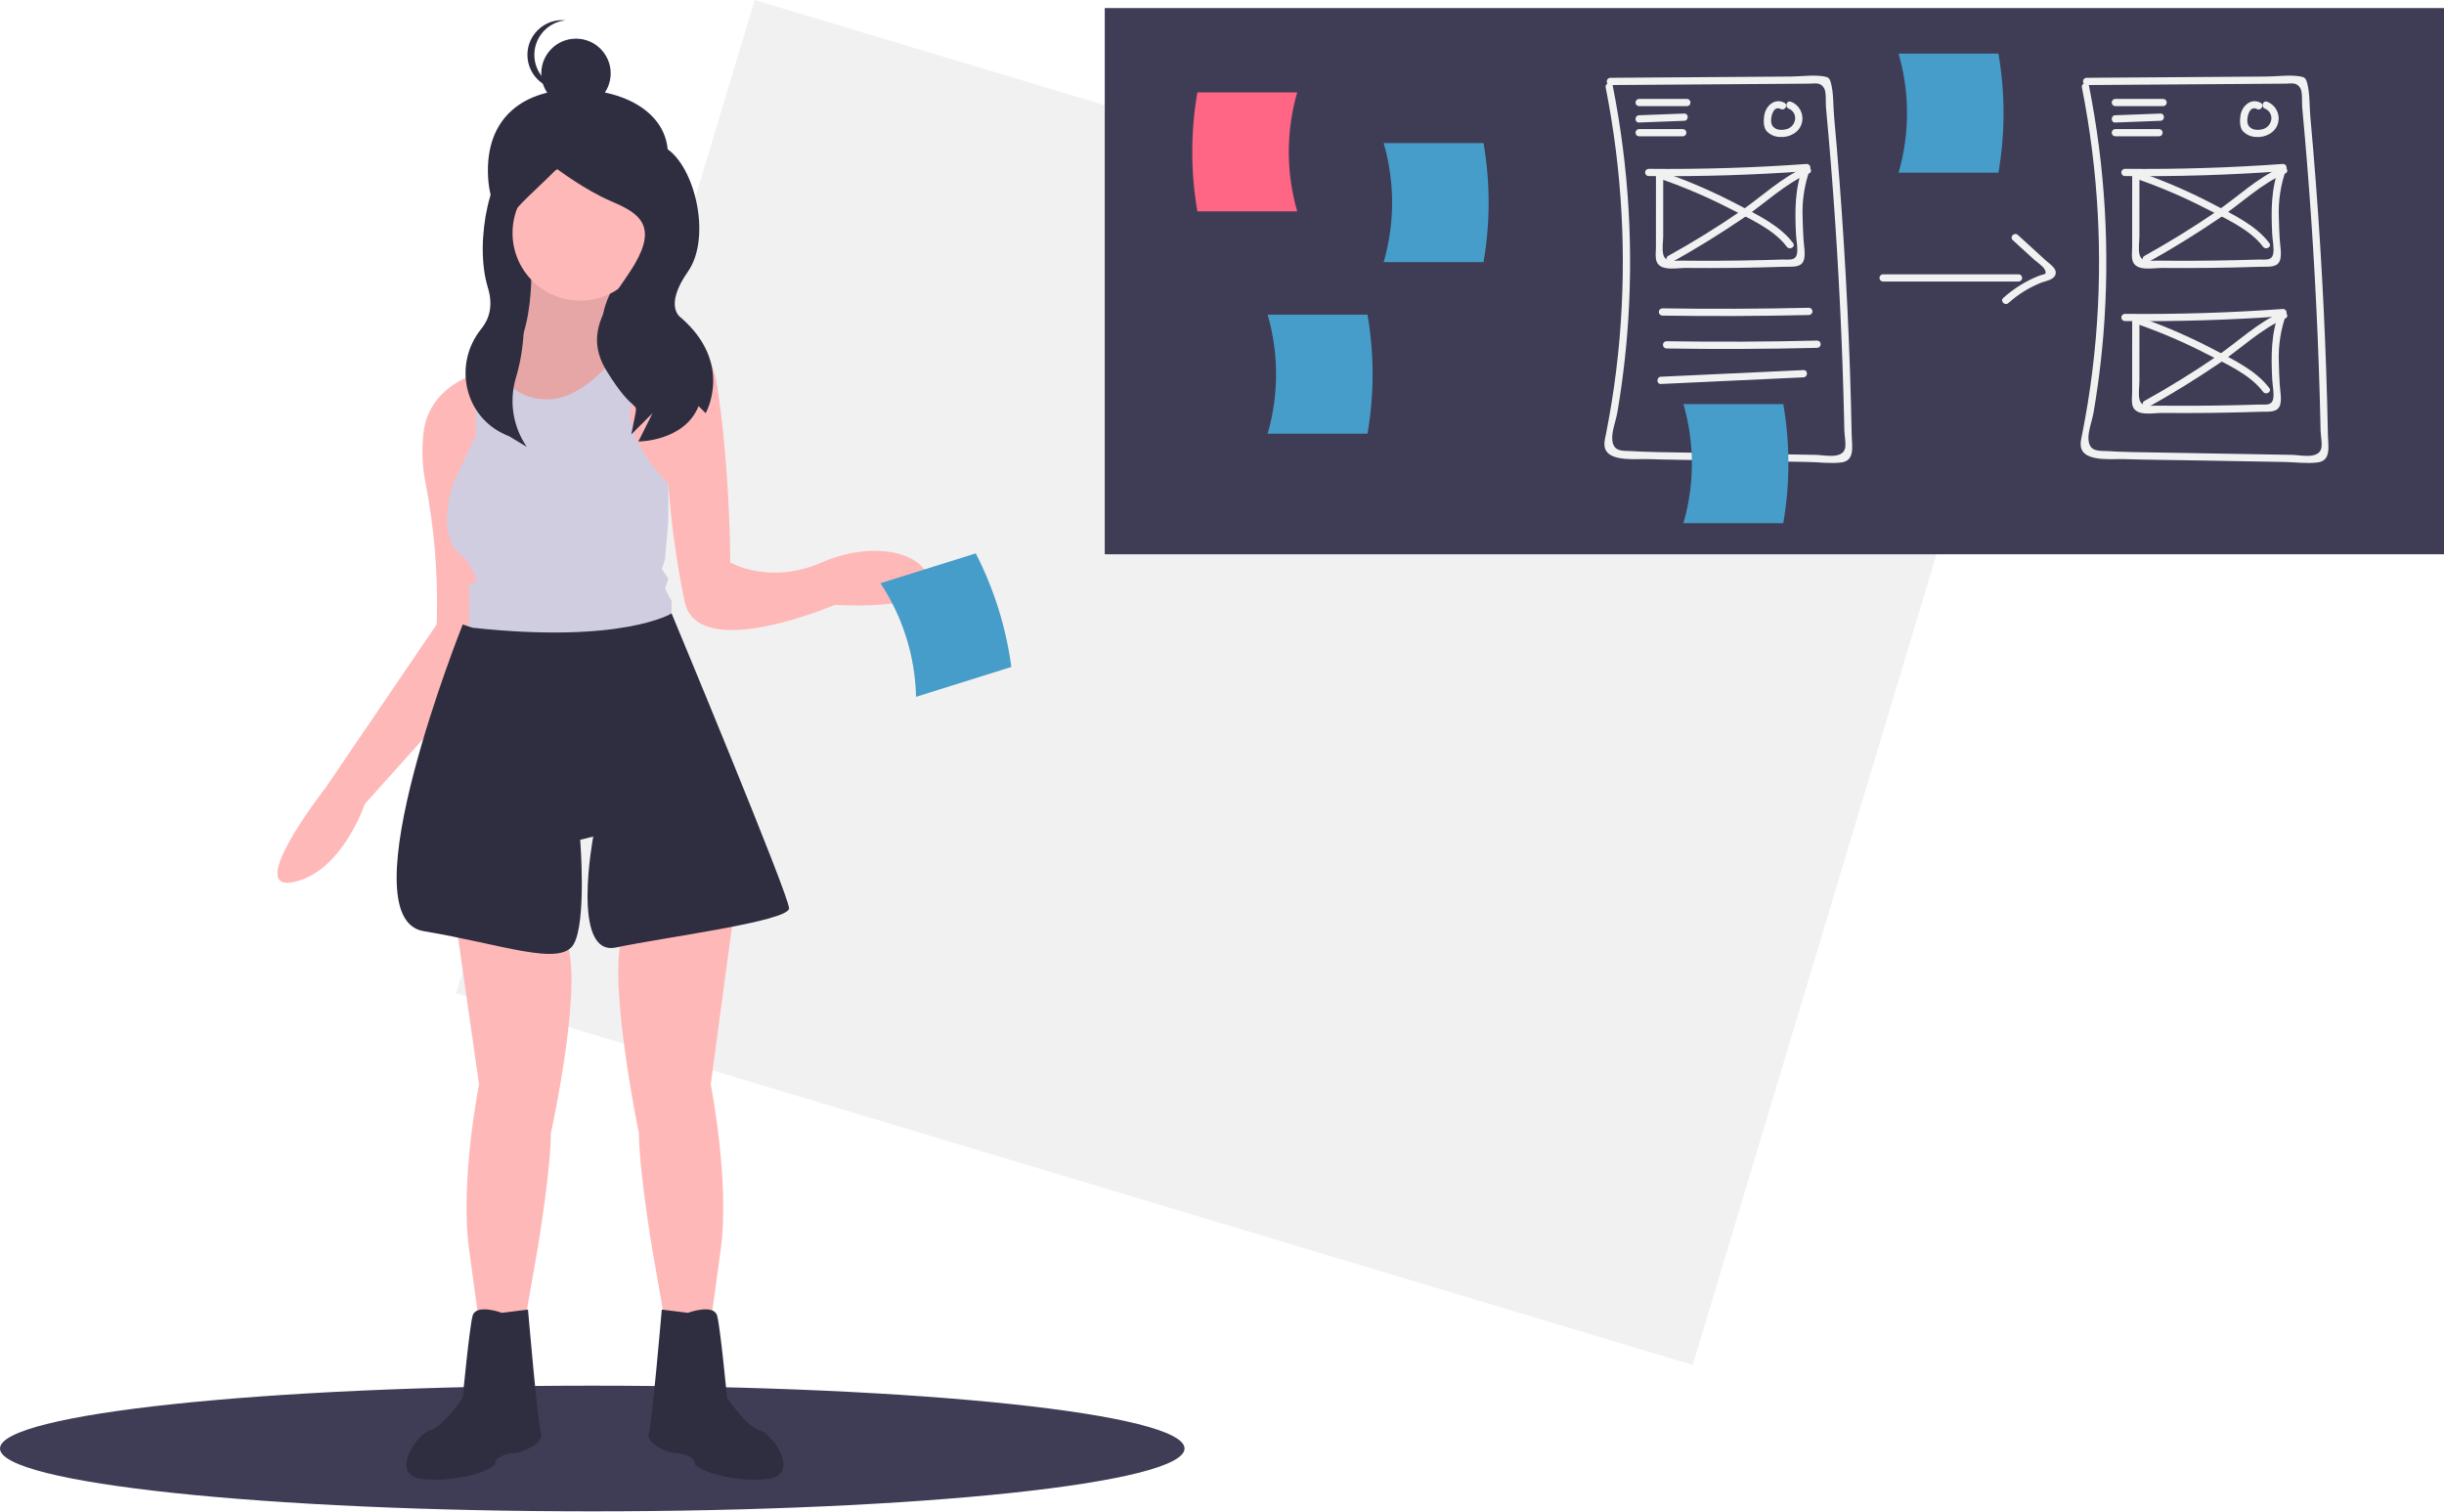
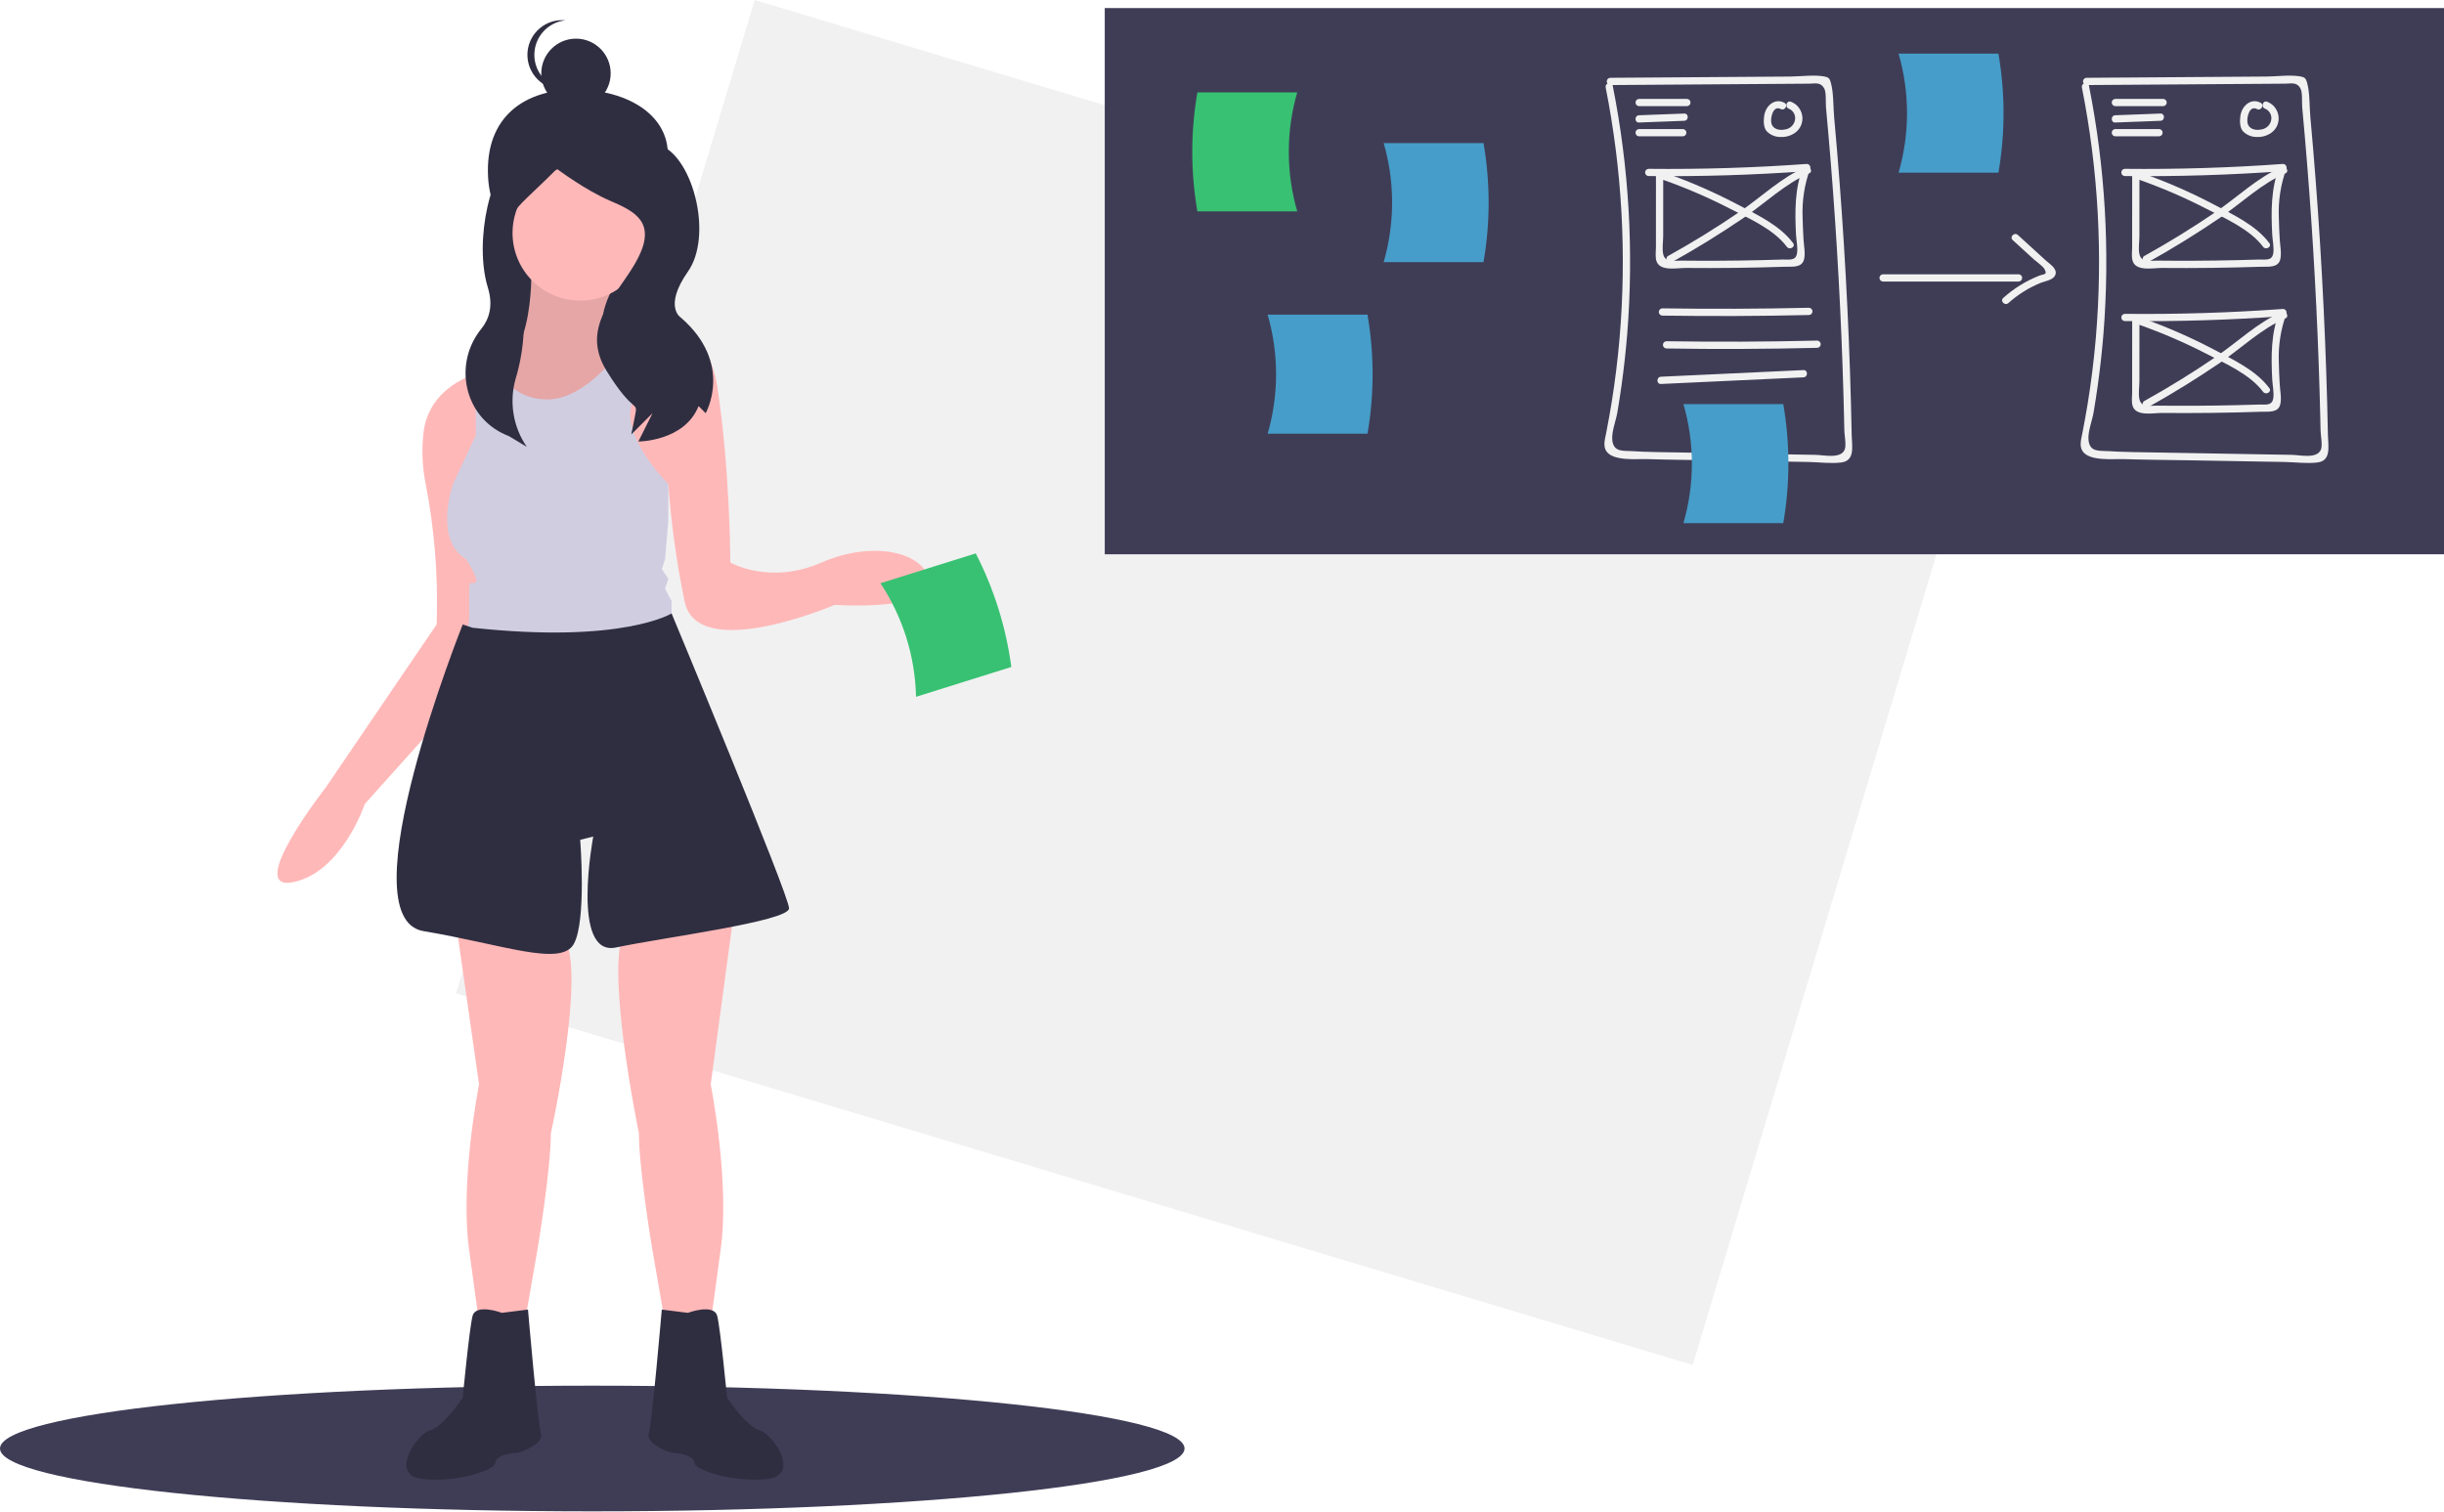
<svg xmlns="http://www.w3.org/2000/svg" width="663" height="410.088" viewBox="0 0 663 410.088">
-   <g transform="translate(0 -0.001)">
-     <rect width="350.19" height="281.332" transform="matrix(0.958, 0.288, -0.288, 0.958, 204.739, 0.001)" fill="#f1f1f1" />
-     <ellipse cx="160.668" cy="17.05" rx="160.668" ry="17.05" transform="translate(0 375.987)" fill="#3f3d56" />
-     <rect width="39.001" height="56.838" transform="translate(136.58 44.965)" fill="#2f2e41" />
-     <path d="M307.237,245.878s1.467,28.062-11.508,29.212c-9.078.805,17.7,25.671,17.7,25.671l23.015-31.868s-17.252,1.767-6.2-17.7Z" transform="translate(-163.119 -174.694)" fill="#ffb8b8" />
-     <path d="M336.449,268.9l-7.273,10.073-15.745,21.792s-13.149-12.211-17.9-19.792c-1.784-2.853-2.387-5.05-.656-5.7a.04.04,0,0,1,.026-.007,2.81,2.81,0,0,1,.774-.171.273.273,0,0,1,.046-.007,8.236,8.236,0,0,0,2.21-.5c10.6-3.961,9.3-28.71,9.3-28.71l23.018,5.312c-7.378,12.991-2.151,16.532,2.144,17.444a14.333,14.333,0,0,0,2.866.3C335.99,268.943,336.449,268.9,336.449,268.9Z" transform="translate(-163.118 -174.695)" opacity="0.1" />
-     <path d="M344.067,198.218c-4.214,12.476-10.675,23.844-23.844,23.844s-23.1-10.7-23.844-23.844c-.948-16.8,10.372-23.914,23.844-23.844C336.138,174.456,349.067,183.412,344.067,198.218Z" transform="translate(-163.97 -150.081)" fill="#2f2e41" />
-     <path d="M283.216,519.9l6.2,43.376s-5.311,26.557-2.656,45.146l2.656,19.475h12.393l3.541-20.36s3.541-21.245,3.541-30.983c0,0,9.737-44.261,3.541-53.113Z" transform="translate(-159.459 -269.016)" fill="#ffb8b8" />
-     <path d="M381.538,515.851l-6.2,46.032s5.311,26.557,2.656,45.146L375.341,626.5H362.948l-3.541-20.36s-3.541-21.246-3.541-30.983c0,0-9.737-46.917-3.541-55.769Z" transform="translate(-182.537 -267.623)" fill="#ffb8b8" />
-     <path d="M373.435,680.032s7.082-2.656,7.967.885,2.656,22.13,2.656,22.13,5.311,7.967,8.852,8.852,11.508,12.393,1.77,13.278-19.475-2.656-19.475-4.426-3.541-2.656-5.311-2.656-7.967-2.656-7.082-5.311,3.541-33.638,3.541-33.638Z" transform="translate(-186.827 -323.807)" fill="#2f2e41" />
-     <path d="M288.513,680.032s-7.082-2.656-7.967.885-2.656,22.13-2.656,22.13-5.311,7.967-8.852,8.852-11.508,12.393-1.771,13.278,19.475-2.656,19.475-4.426,3.541-2.656,5.311-2.656,7.967-2.656,7.082-5.311-3.541-33.638-3.541-33.638Z" transform="translate(-152.363 -323.807)" fill="#2f2e41" />
-     <circle cx="18.355" cy="18.355" r="18.355" transform="translate(139.04 44.862)" fill="#ffb8b8" />
-     <path d="M407.858,349.369s-37.177,15.936-40.718-.885a243.111,243.111,0,0,1-4.427-31.865.023.023,0,0,0-.013-.007c-.518-.315-18.834-11.555-15.227-27.1a23.426,23.426,0,0,1,4.617-9.188s.544-.354,1.469-.846a29.357,29.357,0,0,1,3.351-1.528c6.25-2.38,16.644-3.725,19.077,12.106,3.541,23.018,3.541,47.807,3.541,47.807s10.624,6.2,24.789,0,28.33-2.656,29.215,5.312S407.858,349.369,407.858,349.369Z" transform="translate(-181.415 -185.24)" fill="#ffb8b8" />
-     <path d="M266.6,290.419l-.19,5.882L264.3,362.615l-.354,11.017L232.97,408.159s-6.2,18.585-19.477,21.241,8.853-25.668,8.853-25.668l30.1-44.266.046-1.489A168.271,168.271,0,0,0,249.41,321a44.346,44.346,0,0,1-.5-13.758c1.233-9.876,9.358-14.158,14.158-15.844a24.231,24.231,0,0,1,2.7-.793.039.039,0,0,1,.026-.007c.4-.1.669-.151.774-.171A.271.271,0,0,1,266.6,290.419Z" transform="translate(-133.998 -190.026)" fill="#ffb8b8" />
-     <path d="M340.35,350.124v3.541c-12.906,15.772-41.472,8.322-51.879,4.918-2.446-.8-3.889-1.377-3.889-1.377a9.158,9.158,0,0,0,.885-3.541V345.7c0-2.656.879-.885,1.764-1.771s-2.649-6.2-2.649-6.2c-8.853-5.312-3.541-20.362-3.541-20.362l6.191-13.28V287.365a24.242,24.242,0,0,1,2.7-.793.04.04,0,0,1,.026-.007,2.808,2.808,0,0,1,.774-.171.275.275,0,0,1,.046-.007,8.239,8.239,0,0,0,2.21-.5,14.663,14.663,0,0,0,12.84,8.466c9.07.649,17.667-9.129,21.621-14.421a14.331,14.331,0,0,0,2.866.3,29.361,29.361,0,0,1,3.351-1.528l-3.935,16.532c-3.482,8.7,9.286,21.674,9.725,22.126a.023.023,0,0,1,.013.007v9.738l-.885,10.624-.885,2.656,1.771,2.656-.885,2.656.885,1.771C340.35,349.239,340.35,348.36,340.35,350.124Z" transform="translate(-158.166 -185.995)" fill="#d0cde1" />
-     <path d="M279.162,395.023l-2.656-.885s-31.868,79.67-10.623,83.211,37.179,9.737,40.72,3.541,1.77-28.327,1.77-28.327l3.541-.885s-6.2,32.753,6.2,30.1,46.917-7.082,46.917-10.623-31.868-80.015-31.868-80.015S319.882,399.449,279.162,395.023Z" transform="translate(-150.979 -224.694)" fill="#2f2e41" />
-     <circle cx="9.412" cy="9.412" r="9.412" transform="translate(146.84 10.488)" fill="#2f2e41" />
-     <path d="M314.556,155.081a9.412,9.412,0,0,1,8.47-9.365c-.309-.031-.623-.048-.941-.048a9.412,9.412,0,0,0,0,18.824c.318,0,.632-.017.941-.047a9.413,9.413,0,0,1-8.471-9.365Z" transform="translate(-169.598 -140.201)" fill="#2f2e41" />
-     <path d="M309.462,196.791s-.2-1.094-7.883,1.788-12.294,24.154-8.451,36.644c1.549,5.034.289,8.663-1.767,11.2-7.717,9.529-4.679,23.841,6.561,28.742q.476.208.971.41l4.8,2.882a21.971,21.971,0,0,1-3.059-18.366,52.848,52.848,0,0,0,.954-27.055c-.352-1.509-.751-3.066-1.2-4.653-3.843-13.451-1.974-11.9,11.477-25.349,0,0,7.686,5.765,14.412,8.647s12.491,5.765,7.686,15.373-16.334,18.255-8.647,30.746,8.647,7.686,7.686,12.491h0l-.961,4.8,5.765-5.765-3.843,7.686s12.491,0,16.334-9.608l1.922,1.922s7.686-13.451-6.726-25.942c0,0-4.8-2.882,1.922-12.491s1.56-30.266-7.087-34.109S309.462,196.791,309.462,196.791Z" transform="translate(-160.789 -157.21)" fill="#2f2e41" />
-     <path d="M468.368,405.218l25.848-8.1a94.734,94.734,0,0,0-9.655-30.818l-25.848,8.1a58.11,58.11,0,0,1,9.654,30.819Z" transform="translate(-219.867 -216.146)" fill="#469dc9" />
-     <rect width="363.306" height="148.208" transform="translate(299.694 2.189)" fill="#3f3d56" />
-     <path d="M616.176,207.852H589.089a94.741,94.741,0,0,1,0-32.3h27.087A58.111,58.111,0,0,0,616.176,207.852Z" transform="translate(-264.267 -150.489)" fill="#ff6584" />
-     <path d="M666.879,228.83h27.086a94.738,94.738,0,0,0,0-32.3H666.879A58.11,58.11,0,0,1,666.879,228.83Z" transform="translate(-291.521 -157.709)" fill="#469dc9" />
-     <path d="M758.536,171.845a243.155,243.155,0,0,1,3.762,68.116q-.77,8.893-2.2,17.711c-.435,2.673-.93,5.332-1.439,7.992-.292,1.524-.9,3.421.055,4.855,1.866,2.794,8.261,2.065,11.079,2.156,5.863.19,11.734.222,17.6.324l17.644.308,8.5.148c2.894.05,6.065.5,8.936.129,3.779-.487,2.859-4.445,2.8-7.386q-.17-8.72-.465-17.437-1.169-34.544-4.306-68.983c-.267-2.929-.1-6.434-.889-9.266-.319-1.145-.636-1.476-1.88-1.682-2.849-.471-6.243.025-9.125.045l-9.637.067-39.189.273a.984.984,0,0,0,0,1.967l32.122-.224,14.134-.1,7.709-.054c1.584-.011,3.065-.491,4.059,1.253.629,1.1.371,3.862.491,5.145q2.879,30.876,4.177,61.873.324,7.746.549,15.5.094,3.229.17,6.458.046,1.938.086,3.875c.027,1.332.579,3.944.1,5.168-1.032,2.61-5.63,1.487-7.879,1.448l-7.842-.137-15.683-.274-15.683-.274c-2.593-.045-5.189-.065-7.781-.176-.86-.037-1.721-.078-2.579-.139-2.556-.182-5.308.422-5.612-3.111-.188-2.18,1-5.187,1.377-7.368q.631-3.694,1.146-7.407.964-6.937,1.536-13.92a245.213,245.213,0,0,0-3.937-67.394c-.245-1.241-2.142-.716-1.9.523Z" transform="translate(-322.953 -148.103)" fill="#f1f1f1" />
-     <path d="M955.536,171.845a243.15,243.15,0,0,1,3.762,68.116q-.77,8.893-2.2,17.711c-.435,2.673-.93,5.332-1.439,7.992-.292,1.524-.9,3.421.055,4.855,1.866,2.794,8.261,2.065,11.079,2.156,5.863.19,11.734.222,17.6.324l17.644.308,8.5.148c2.894.05,6.065.5,8.936.129,3.779-.487,2.859-4.445,2.8-7.386q-.17-8.72-.465-17.437-1.169-34.544-4.306-68.983c-.267-2.929-.1-6.434-.889-9.266-.319-1.145-.636-1.476-1.88-1.682-2.849-.471-6.243.025-9.125.045l-9.637.067-39.189.273a.984.984,0,0,0,0,1.967l32.122-.224,14.134-.1,7.709-.054c1.584-.011,3.065-.491,4.059,1.253.629,1.1.371,3.862.491,5.145q2.879,30.876,4.177,61.873.324,7.746.549,15.5.094,3.229.17,6.458.046,1.938.086,3.875c.027,1.332.579,3.944.1,5.168-1.032,2.61-5.63,1.487-7.879,1.448l-7.842-.137-15.683-.274-15.683-.274c-2.593-.045-5.189-.065-7.781-.176-.86-.037-1.72-.078-2.579-.139-2.556-.182-5.308.422-5.612-3.111-.188-2.18,1-5.187,1.377-7.368q.631-3.694,1.146-7.407.964-6.937,1.536-13.92a245.218,245.218,0,0,0-3.937-67.394c-.245-1.241-2.142-.716-1.9.523Z" transform="translate(-390.763 -148.103)" fill="#f1f1f1" />
-     <path d="M772.009,180.222h13.012a.984.984,0,0,0,0-1.967H772.009a.984.984,0,0,0,0,1.967Z" transform="translate(-327.381 -151.417)" fill="#f1f1f1" />
-     <path d="M772.009,186.747l12.265-.464c1.262-.048,1.268-2.015,0-1.967l-12.265.464C770.747,184.827,770.741,186.794,772.009,186.747Z" transform="translate(-327.381 -153.503)" fill="#f1f1f1" />
-     <path d="M772.009,192.7h11.9a.984.984,0,0,0,0-1.967h-11.9a.984.984,0,0,0,0,1.967Z" transform="translate(-327.381 -155.711)" fill="#f1f1f1" />
-     <path d="M829.7,179.626c-2.67-1.393-5.094.9-5.47,3.516-.184,1.28-.224,3.029.592,4.117a5.155,5.155,0,0,0,3.765,1.658c2.54.157,5.242-1.26,5.866-3.86a4.82,4.82,0,0,0-3-5.713c-1.2-.415-1.714,1.484-.523,1.9a2.76,2.76,0,0,1,1.683,2.856,3.158,3.158,0,0,1-2.629,2.758c-1.624.373-3.527-.027-3.841-1.859-.235-1.37.509-4.743,2.563-3.671,1.121.585,2.117-1.112.993-1.7Z" transform="translate(-345.645 -151.744)" fill="#f1f1f1" />
-     <path d="M969.009,180.222h13.012a.984.984,0,0,0,0-1.967H969.009a.984.984,0,0,0,0,1.967Z" transform="translate(-395.191 -151.417)" fill="#f1f1f1" />
-     <path d="M969.009,186.747l12.265-.464c1.262-.048,1.268-2.015,0-1.967l-12.265.464C967.747,184.827,967.741,186.794,969.009,186.747Z" transform="translate(-395.191 -153.503)" fill="#f1f1f1" />
-     <path d="M969.009,192.7h11.9a.984.984,0,0,0,0-1.967h-11.9a.984.984,0,0,0,0,1.967Z" transform="translate(-395.191 -155.711)" fill="#f1f1f1" />
-     <path d="M1026.7,179.626c-2.67-1.393-5.094.9-5.47,3.516-.184,1.28-.224,3.029.592,4.117a5.155,5.155,0,0,0,3.765,1.658c2.539.157,5.241-1.26,5.866-3.86a4.82,4.82,0,0,0-3-5.713c-1.2-.415-1.714,1.484-.523,1.9a2.76,2.76,0,0,1,1.683,2.856,3.158,3.158,0,0,1-2.629,2.758c-1.624.373-3.527-.027-3.841-1.859-.235-1.37.509-4.743,2.564-3.671,1.121.585,2.117-1.112.993-1.7Z" transform="translate(-413.456 -151.744)" fill="#f1f1f1" />
-     <path d="M775.977,208.451q21.469.226,42.895-1.326l-.948-1.245c-2.338,5.924-2.274,12.169-1.964,18.436.078,1.57.57,3.688.252,5.243-.4,1.956-2.156,1.488-3.9,1.545q-5.769.187-11.541.268-5.451.077-10.9.061-2.565-.008-5.13-.036c-2.008-.022-4.291.561-4.81-1.765-.332-1.49,0-3.45,0-4.982l0-5.6.008-11.21a.984.984,0,0,0-1.967,0l-.009,13.7,0,6.228c0,1.237-.258,2.732.2,3.906,1.062,2.7,5.653,1.688,7.854,1.708q6.734.062,13.468-.02t13.464-.306c1.933-.064,4.608.375,5.194-2.009.411-1.671-.068-3.851-.156-5.556-.1-1.946-.208-3.893-.234-5.843a34.216,34.216,0,0,1,2.066-13.239.988.988,0,0,0-.949-1.245q-21.415,1.551-42.895,1.326a.984.984,0,0,0,0,1.967Z" transform="translate(-328.747 -160.678)" fill="#f1f1f1" />
-     <path d="M782.343,210.782a144.344,144.344,0,0,1,17.879,7.721c5.185,2.68,11.973,5.607,15.541,10.4.748,1,2.456.024,1.7-.993-3.644-4.89-9.917-7.768-15.186-10.548a147.829,147.829,0,0,0-19.41-8.473c-1.2-.425-1.709,1.475-.523,1.9Z" transform="translate(-331.033 -161.939)" fill="#f1f1f1" />
-     <path d="M821.572,206.42c-6.5,2.78-12.009,8.136-17.819,12.105q-9.433,6.444-19.427,11.994c-1.106.617-.115,2.317.993,1.7q9.973-5.569,19.428-11.994c5.809-3.968,11.319-9.326,17.819-12.105C823.726,207.623,822.725,205.928,821.572,206.42Z" transform="translate(-331.781 -161.082)" fill="#f1f1f1" />
-     <path d="M972.977,208.451q21.469.226,42.895-1.326l-.949-1.245c-2.338,5.924-2.274,12.169-1.964,18.436.078,1.57.57,3.688.252,5.243-.4,1.956-2.156,1.488-3.9,1.545q-5.769.187-11.541.268-5.451.077-10.9.061-2.565-.008-5.131-.036c-2.008-.022-4.291.561-4.809-1.765-.332-1.49,0-3.45,0-4.982l0-5.6.007-11.21a.984.984,0,0,0-1.967,0l-.009,13.7,0,6.228c0,1.237-.258,2.732.2,3.906,1.062,2.7,5.653,1.688,7.854,1.708q6.734.062,13.468-.02t13.464-.306c1.933-.064,4.608.375,5.194-2.009.411-1.671-.068-3.851-.156-5.556-.1-1.946-.208-3.893-.234-5.843a34.216,34.216,0,0,1,2.066-13.239.988.988,0,0,0-.948-1.245q-21.415,1.551-42.895,1.326a.984.984,0,0,0,0,1.967Z" transform="translate(-396.557 -160.678)" fill="#f1f1f1" />
-     <path d="M979.343,210.782a144.36,144.36,0,0,1,17.879,7.721c5.185,2.68,11.973,5.607,15.541,10.4.748,1,2.456.024,1.7-.993-3.644-4.89-9.917-7.768-15.186-10.548a147.828,147.828,0,0,0-19.41-8.473c-1.2-.426-1.709,1.475-.523,1.9Z" transform="translate(-398.844 -161.939)" fill="#f1f1f1" />
-     <path d="M1018.576,206.42c-6.5,2.78-12.009,8.136-17.819,12.105q-9.433,6.444-19.428,11.994c-1.105.617-.115,2.317.993,1.7q9.973-5.569,19.427-11.994c5.809-3.968,11.319-9.326,17.819-12.105C1020.73,207.623,1019.729,205.928,1018.576,206.42Z" transform="translate(-399.593 -161.082)" fill="#f1f1f1" />
-     <path d="M972.977,268.451q21.469.226,42.895-1.326l-.949-1.245c-2.338,5.924-2.274,12.169-1.964,18.436.078,1.57.57,3.688.252,5.243-.4,1.956-2.156,1.488-3.9,1.545q-5.769.186-11.541.268-5.451.077-10.9.061-2.565-.008-5.131-.036c-2.008-.022-4.291.561-4.809-1.765-.332-1.49,0-3.45,0-4.982l0-5.6.007-11.21a.984.984,0,0,0-1.967,0l-.009,13.7,0,6.228c0,1.237-.258,2.731.2,3.906,1.062,2.7,5.653,1.688,7.854,1.708q6.734.062,13.468-.02t13.464-.306c1.933-.064,4.608.375,5.194-2.009.411-1.672-.068-3.851-.156-5.556-.1-1.946-.208-3.893-.234-5.843a34.216,34.216,0,0,1,2.066-13.239.988.988,0,0,0-.948-1.245q-21.415,1.551-42.895,1.326a.984.984,0,0,0,0,1.967Z" transform="translate(-396.557 -181.331)" fill="#f1f1f1" />
-     <path d="M979.343,270.782a144.363,144.363,0,0,1,17.879,7.721c5.185,2.68,11.973,5.607,15.541,10.4.748,1,2.456.024,1.7-.993-3.644-4.89-9.917-7.768-15.186-10.548a147.822,147.822,0,0,0-19.41-8.473c-1.2-.425-1.709,1.475-.523,1.9Z" transform="translate(-398.844 -182.592)" fill="#f1f1f1" />
-     <path d="M1018.576,266.42c-6.5,2.78-12.009,8.136-17.819,12.105q-9.433,6.444-19.428,11.994c-1.105.617-.115,2.317.993,1.7q9.973-5.569,19.427-11.994c5.809-3.968,11.319-9.326,17.819-12.105C1020.73,267.623,1019.729,265.928,1018.576,266.42Z" transform="translate(-399.593 -181.735)" fill="#f1f1f1" />
-     <path d="M781.648,266.8q19.893.3,39.784-.159a.984.984,0,0,0,0-1.967q-19.89.461-39.784.159a.984.984,0,0,0,0,1.967Z" transform="translate(-330.699 -181.165)" fill="#f1f1f1" />
-     <path d="M783.349,280.395q20.45.326,40.9-.176a.984.984,0,0,0,0-1.967q-20.447.5-40.9.176A.984.984,0,0,0,783.349,280.395Z" transform="translate(-331.284 -185.838)" fill="#f1f1f1" />
-     <path d="M781.074,294.23l38.668-1.8c1.261-.059,1.268-2.026,0-1.967l-38.668,1.8C779.814,292.321,779.806,294.289,781.074,294.23Z" transform="translate(-330.502 -190.042)" fill="#f1f1f1" />
-     <path d="M872.922,252.789h36.807a.984.984,0,0,0,0-1.967H872.922a.984.984,0,0,0,0,1.967Z" transform="translate(-362.116 -176.396)" fill="#f1f1f1" />
-     <path d="M925.575,235.8l5.751,5.249c.658.6,2.467,1.84,2.875,2.624.845,1.623-.063,1.253-1.511,1.815a32.371,32.371,0,0,0-9.682,6.012c-.952.839.444,2.226,1.391,1.391a30.058,30.058,0,0,1,8.814-5.506c1.16-.459,3.361-.728,3.912-2.11.675-1.691-1.474-2.939-2.492-3.868l-7.667-7c-.934-.852-2.329.535-1.391,1.391Z" transform="translate(-379.574 -170.655)" fill="#f1f1f1" />
-     <path d="M790.879,336.83h27.086a94.732,94.732,0,0,0,0-32.3H790.879A58.11,58.11,0,0,1,790.879,336.83Z" transform="translate(-334.203 -194.885)" fill="#469dc9" />
-     <path d="M618.879,299.83h27.086a94.732,94.732,0,0,0,0-32.3H618.879A58.111,58.111,0,0,1,618.879,299.83Z" transform="translate(-274.998 -182.149)" fill="#469dc9" />
-     <path d="M879.879,191.83h27.086a94.732,94.732,0,0,0,0-32.3H879.879A58.11,58.11,0,0,1,879.879,191.83Z" transform="translate(-364.838 -144.974)" fill="#469dc9" />
+   <g id="Group_10" data-name="Group 10" transform="translate(0 -0.001)">
+     <rect id="Rectangle_68" data-name="Rectangle 68" width="350.19" height="281.332" transform="matrix(0.958, 0.288, -0.288, 0.958, 204.739, 0.001)" fill="#f1f1f1" />
+     <ellipse id="Ellipse_20" data-name="Ellipse 20" cx="160.668" cy="17.05" rx="160.668" ry="17.05" transform="translate(0 375.987)" fill="#3f3d56" />
+     <rect id="Rectangle_69" data-name="Rectangle 69" width="39.001" height="56.838" transform="translate(136.58 44.965)" fill="#2f2e41" />
+     <path id="Path_44" data-name="Path 44" d="M307.237,245.878s1.467,28.062-11.508,29.212c-9.078.805,17.7,25.671,17.7,25.671l23.015-31.868s-17.252,1.767-6.2-17.7Z" transform="translate(-163.119 -174.694)" fill="#ffb8b8" />
+     <path id="Path_45" data-name="Path 45" d="M336.449,268.9l-7.273,10.073-15.745,21.792s-13.149-12.211-17.9-19.792c-1.784-2.853-2.387-5.05-.656-5.7a.04.04,0,0,1,.026-.007,2.81,2.81,0,0,1,.774-.171.273.273,0,0,1,.046-.007,8.236,8.236,0,0,0,2.21-.5c10.6-3.961,9.3-28.71,9.3-28.71l23.018,5.312c-7.378,12.991-2.151,16.532,2.144,17.444a14.333,14.333,0,0,0,2.866.3C335.99,268.943,336.449,268.9,336.449,268.9Z" transform="translate(-163.118 -174.695)" opacity="0.1" />
+     <path id="Path_46" data-name="Path 46" d="M344.067,198.218c-4.214,12.476-10.675,23.844-23.844,23.844s-23.1-10.7-23.844-23.844c-.948-16.8,10.372-23.914,23.844-23.844C336.138,174.456,349.067,183.412,344.067,198.218Z" transform="translate(-163.97 -150.081)" fill="#2f2e41" />
+     <path id="Path_47" data-name="Path 47" d="M283.216,519.9l6.2,43.376s-5.311,26.557-2.656,45.146l2.656,19.475h12.393l3.541-20.36s3.541-21.245,3.541-30.983c0,0,9.737-44.261,3.541-53.113Z" transform="translate(-159.459 -269.016)" fill="#ffb8b8" />
+     <path id="Path_48" data-name="Path 48" d="M381.538,515.851l-6.2,46.032s5.311,26.557,2.656,45.146L375.341,626.5H362.948l-3.541-20.36s-3.541-21.246-3.541-30.983c0,0-9.737-46.917-3.541-55.769Z" transform="translate(-182.537 -267.623)" fill="#ffb8b8" />
+     <path id="Path_49" data-name="Path 49" d="M373.435,680.032s7.082-2.656,7.967.885,2.656,22.13,2.656,22.13,5.311,7.967,8.852,8.852,11.508,12.393,1.77,13.278-19.475-2.656-19.475-4.426-3.541-2.656-5.311-2.656-7.967-2.656-7.082-5.311,3.541-33.638,3.541-33.638Z" transform="translate(-186.827 -323.807)" fill="#2f2e41" />
+     <path id="Path_50" data-name="Path 50" d="M288.513,680.032s-7.082-2.656-7.967.885-2.656,22.13-2.656,22.13-5.311,7.967-8.852,8.852-11.508,12.393-1.771,13.278,19.475-2.656,19.475-4.426,3.541-2.656,5.311-2.656,7.967-2.656,7.082-5.311-3.541-33.638-3.541-33.638Z" transform="translate(-152.363 -323.807)" fill="#2f2e41" />
+     <circle id="Ellipse_21" data-name="Ellipse 21" cx="18.355" cy="18.355" r="18.355" transform="translate(139.04 44.862)" fill="#ffb8b8" />
+     <path id="Path_51" data-name="Path 51" d="M407.858,349.369s-37.177,15.936-40.718-.885a243.111,243.111,0,0,1-4.427-31.865.023.023,0,0,0-.013-.007c-.518-.315-18.834-11.555-15.227-27.1a23.426,23.426,0,0,1,4.617-9.188s.544-.354,1.469-.846a29.357,29.357,0,0,1,3.351-1.528c6.25-2.38,16.644-3.725,19.077,12.106,3.541,23.018,3.541,47.807,3.541,47.807s10.624,6.2,24.789,0,28.33-2.656,29.215,5.312S407.858,349.369,407.858,349.369Z" transform="translate(-181.415 -185.24)" fill="#ffb8b8" />
+     <path id="Path_52" data-name="Path 52" d="M266.6,290.419l-.19,5.882L264.3,362.615l-.354,11.017L232.97,408.159s-6.2,18.585-19.477,21.241,8.853-25.668,8.853-25.668l30.1-44.266.046-1.489A168.271,168.271,0,0,0,249.41,321a44.346,44.346,0,0,1-.5-13.758c1.233-9.876,9.358-14.158,14.158-15.844a24.231,24.231,0,0,1,2.7-.793.039.039,0,0,1,.026-.007c.4-.1.669-.151.774-.171A.271.271,0,0,1,266.6,290.419Z" transform="translate(-133.998 -190.026)" fill="#ffb8b8" />
+     <path id="Path_53" data-name="Path 53" d="M340.35,350.124v3.541c-12.906,15.772-41.472,8.322-51.879,4.918-2.446-.8-3.889-1.377-3.889-1.377a9.158,9.158,0,0,0,.885-3.541V345.7c0-2.656.879-.885,1.764-1.771s-2.649-6.2-2.649-6.2c-8.853-5.312-3.541-20.362-3.541-20.362l6.191-13.28V287.365a24.242,24.242,0,0,1,2.7-.793.04.04,0,0,1,.026-.007,2.808,2.808,0,0,1,.774-.171.275.275,0,0,1,.046-.007,8.239,8.239,0,0,0,2.21-.5,14.663,14.663,0,0,0,12.84,8.466c9.07.649,17.667-9.129,21.621-14.421a14.331,14.331,0,0,0,2.866.3,29.361,29.361,0,0,1,3.351-1.528l-3.935,16.532c-3.482,8.7,9.286,21.674,9.725,22.126a.023.023,0,0,1,.013.007v9.738l-.885,10.624-.885,2.656,1.771,2.656-.885,2.656.885,1.771C340.35,349.239,340.35,348.36,340.35,350.124Z" transform="translate(-158.166 -185.995)" fill="#d0cde1" />
+     <path id="Path_54" data-name="Path 54" d="M279.162,395.023l-2.656-.885s-31.868,79.67-10.623,83.211,37.179,9.737,40.72,3.541,1.77-28.327,1.77-28.327l3.541-.885s-6.2,32.753,6.2,30.1,46.917-7.082,46.917-10.623-31.868-80.015-31.868-80.015S319.882,399.449,279.162,395.023Z" transform="translate(-150.979 -224.694)" fill="#2f2e41" />
+     <circle id="Ellipse_22" data-name="Ellipse 22" cx="9.412" cy="9.412" r="9.412" transform="translate(146.84 10.488)" fill="#2f2e41" />
+     <path id="Path_55" data-name="Path 55" d="M314.556,155.081a9.412,9.412,0,0,1,8.47-9.365c-.309-.031-.623-.048-.941-.048a9.412,9.412,0,0,0,0,18.824c.318,0,.632-.017.941-.047a9.413,9.413,0,0,1-8.471-9.365Z" transform="translate(-169.598 -140.201)" fill="#2f2e41" />
+     <path id="Path_56" data-name="Path 56" d="M309.462,196.791s-.2-1.094-7.883,1.788-12.294,24.154-8.451,36.644c1.549,5.034.289,8.663-1.767,11.2-7.717,9.529-4.679,23.841,6.561,28.742q.476.208.971.41l4.8,2.882a21.971,21.971,0,0,1-3.059-18.366,52.848,52.848,0,0,0,.954-27.055c-.352-1.509-.751-3.066-1.2-4.653-3.843-13.451-1.974-11.9,11.477-25.349,0,0,7.686,5.765,14.412,8.647s12.491,5.765,7.686,15.373-16.334,18.255-8.647,30.746,8.647,7.686,7.686,12.491h0l-.961,4.8,5.765-5.765-3.843,7.686s12.491,0,16.334-9.608l1.922,1.922s7.686-13.451-6.726-25.942c0,0-4.8-2.882,1.922-12.491s1.56-30.266-7.087-34.109S309.462,196.791,309.462,196.791Z" transform="translate(-160.789 -157.21)" fill="#2f2e41" />
+     <path id="Path_57" data-name="Path 57" d="M468.368,405.218l25.848-8.1a94.734,94.734,0,0,0-9.655-30.818l-25.848,8.1a58.11,58.11,0,0,1,9.654,30.819Z" transform="translate(-219.867 -216.146)" fill="#38c172" />
+     <rect id="Rectangle_70" data-name="Rectangle 70" width="363.306" height="148.208" transform="translate(299.694 2.189)" fill="#3f3d56" />
+     <path id="Path_58" data-name="Path 58" d="M616.176,207.852H589.089a94.741,94.741,0,0,1,0-32.3h27.087A58.111,58.111,0,0,0,616.176,207.852Z" transform="translate(-264.267 -150.489)" fill="#38c172" />
+     <path id="Path_59" data-name="Path 59" d="M666.879,228.83h27.086a94.738,94.738,0,0,0,0-32.3H666.879A58.11,58.11,0,0,1,666.879,228.83Z" transform="translate(-291.521 -157.709)" fill="#469dc9" />
+     <path id="Path_60" data-name="Path 60" d="M758.536,171.845a243.155,243.155,0,0,1,3.762,68.116q-.77,8.893-2.2,17.711c-.435,2.673-.93,5.332-1.439,7.992-.292,1.524-.9,3.421.055,4.855,1.866,2.794,8.261,2.065,11.079,2.156,5.863.19,11.734.222,17.6.324l17.644.308,8.5.148c2.894.05,6.065.5,8.936.129,3.779-.487,2.859-4.445,2.8-7.386q-.17-8.72-.465-17.437-1.169-34.544-4.306-68.983c-.267-2.929-.1-6.434-.889-9.266-.319-1.145-.636-1.476-1.88-1.682-2.849-.471-6.243.025-9.125.045l-9.637.067-39.189.273a.984.984,0,0,0,0,1.967l32.122-.224,14.134-.1,7.709-.054c1.584-.011,3.065-.491,4.059,1.253.629,1.1.371,3.862.491,5.145q2.879,30.876,4.177,61.873.324,7.746.549,15.5.094,3.229.17,6.458.046,1.938.086,3.875c.027,1.332.579,3.944.1,5.168-1.032,2.61-5.63,1.487-7.879,1.448l-7.842-.137-15.683-.274-15.683-.274c-2.593-.045-5.189-.065-7.781-.176-.86-.037-1.721-.078-2.579-.139-2.556-.182-5.308.422-5.612-3.111-.188-2.18,1-5.187,1.377-7.368q.631-3.694,1.146-7.407.964-6.937,1.536-13.92a245.213,245.213,0,0,0-3.937-67.394c-.245-1.241-2.142-.716-1.9.523Z" transform="translate(-322.953 -148.103)" fill="#f1f1f1" />
+     <path id="Path_61" data-name="Path 61" d="M955.536,171.845a243.15,243.15,0,0,1,3.762,68.116q-.77,8.893-2.2,17.711c-.435,2.673-.93,5.332-1.439,7.992-.292,1.524-.9,3.421.055,4.855,1.866,2.794,8.261,2.065,11.079,2.156,5.863.19,11.734.222,17.6.324l17.644.308,8.5.148c2.894.05,6.065.5,8.936.129,3.779-.487,2.859-4.445,2.8-7.386q-.17-8.72-.465-17.437-1.169-34.544-4.306-68.983c-.267-2.929-.1-6.434-.889-9.266-.319-1.145-.636-1.476-1.88-1.682-2.849-.471-6.243.025-9.125.045l-9.637.067-39.189.273a.984.984,0,0,0,0,1.967l32.122-.224,14.134-.1,7.709-.054c1.584-.011,3.065-.491,4.059,1.253.629,1.1.371,3.862.491,5.145q2.879,30.876,4.177,61.873.324,7.746.549,15.5.094,3.229.17,6.458.046,1.938.086,3.875c.027,1.332.579,3.944.1,5.168-1.032,2.61-5.63,1.487-7.879,1.448l-7.842-.137-15.683-.274-15.683-.274c-2.593-.045-5.189-.065-7.781-.176-.86-.037-1.72-.078-2.579-.139-2.556-.182-5.308.422-5.612-3.111-.188-2.18,1-5.187,1.377-7.368q.631-3.694,1.146-7.407.964-6.937,1.536-13.92a245.218,245.218,0,0,0-3.937-67.394c-.245-1.241-2.142-.716-1.9.523Z" transform="translate(-390.763 -148.103)" fill="#f1f1f1" />
+     <path id="Path_62" data-name="Path 62" d="M772.009,180.222h13.012a.984.984,0,0,0,0-1.967H772.009a.984.984,0,0,0,0,1.967Z" transform="translate(-327.381 -151.417)" fill="#f1f1f1" />
+     <path id="Path_63" data-name="Path 63" d="M772.009,186.747l12.265-.464c1.262-.048,1.268-2.015,0-1.967l-12.265.464C770.747,184.827,770.741,186.794,772.009,186.747Z" transform="translate(-327.381 -153.503)" fill="#f1f1f1" />
+     <path id="Path_64" data-name="Path 64" d="M772.009,192.7h11.9a.984.984,0,0,0,0-1.967h-11.9a.984.984,0,0,0,0,1.967Z" transform="translate(-327.381 -155.711)" fill="#f1f1f1" />
+     <path id="Path_65" data-name="Path 65" d="M829.7,179.626c-2.67-1.393-5.094.9-5.47,3.516-.184,1.28-.224,3.029.592,4.117a5.155,5.155,0,0,0,3.765,1.658c2.54.157,5.242-1.26,5.866-3.86a4.82,4.82,0,0,0-3-5.713c-1.2-.415-1.714,1.484-.523,1.9a2.76,2.76,0,0,1,1.683,2.856,3.158,3.158,0,0,1-2.629,2.758c-1.624.373-3.527-.027-3.841-1.859-.235-1.37.509-4.743,2.563-3.671,1.121.585,2.117-1.112.993-1.7Z" transform="translate(-345.645 -151.744)" fill="#f1f1f1" />
+     <path id="Path_66" data-name="Path 66" d="M969.009,180.222h13.012a.984.984,0,0,0,0-1.967H969.009a.984.984,0,0,0,0,1.967Z" transform="translate(-395.191 -151.417)" fill="#f1f1f1" />
+     <path id="Path_67" data-name="Path 67" d="M969.009,186.747l12.265-.464c1.262-.048,1.268-2.015,0-1.967l-12.265.464C967.747,184.827,967.741,186.794,969.009,186.747Z" transform="translate(-395.191 -153.503)" fill="#f1f1f1" />
+     <path id="Path_68" data-name="Path 68" d="M969.009,192.7h11.9a.984.984,0,0,0,0-1.967h-11.9a.984.984,0,0,0,0,1.967Z" transform="translate(-395.191 -155.711)" fill="#f1f1f1" />
+     <path id="Path_69" data-name="Path 69" d="M1026.7,179.626c-2.67-1.393-5.094.9-5.47,3.516-.184,1.28-.224,3.029.592,4.117a5.155,5.155,0,0,0,3.765,1.658c2.539.157,5.241-1.26,5.866-3.86a4.82,4.82,0,0,0-3-5.713c-1.2-.415-1.714,1.484-.523,1.9a2.76,2.76,0,0,1,1.683,2.856,3.158,3.158,0,0,1-2.629,2.758c-1.624.373-3.527-.027-3.841-1.859-.235-1.37.509-4.743,2.564-3.671,1.121.585,2.117-1.112.993-1.7Z" transform="translate(-413.456 -151.744)" fill="#f1f1f1" />
+     <path id="Path_70" data-name="Path 70" d="M775.977,208.451q21.469.226,42.895-1.326l-.948-1.245c-2.338,5.924-2.274,12.169-1.964,18.436.078,1.57.57,3.688.252,5.243-.4,1.956-2.156,1.488-3.9,1.545q-5.769.187-11.541.268-5.451.077-10.9.061-2.565-.008-5.13-.036c-2.008-.022-4.291.561-4.81-1.765-.332-1.49,0-3.45,0-4.982l0-5.6.008-11.21a.984.984,0,0,0-1.967,0l-.009,13.7,0,6.228c0,1.237-.258,2.732.2,3.906,1.062,2.7,5.653,1.688,7.854,1.708q6.734.062,13.468-.02t13.464-.306c1.933-.064,4.608.375,5.194-2.009.411-1.671-.068-3.851-.156-5.556-.1-1.946-.208-3.893-.234-5.843a34.216,34.216,0,0,1,2.066-13.239.988.988,0,0,0-.949-1.245q-21.415,1.551-42.895,1.326a.984.984,0,0,0,0,1.967Z" transform="translate(-328.747 -160.678)" fill="#f1f1f1" />
+     <path id="Path_71" data-name="Path 71" d="M782.343,210.782a144.344,144.344,0,0,1,17.879,7.721c5.185,2.68,11.973,5.607,15.541,10.4.748,1,2.456.024,1.7-.993-3.644-4.89-9.917-7.768-15.186-10.548a147.829,147.829,0,0,0-19.41-8.473c-1.2-.425-1.709,1.475-.523,1.9Z" transform="translate(-331.033 -161.939)" fill="#f1f1f1" />
+     <path id="Path_72" data-name="Path 72" d="M821.572,206.42c-6.5,2.78-12.009,8.136-17.819,12.105q-9.433,6.444-19.427,11.994c-1.106.617-.115,2.317.993,1.7q9.973-5.569,19.428-11.994c5.809-3.968,11.319-9.326,17.819-12.105C823.726,207.623,822.725,205.928,821.572,206.42Z" transform="translate(-331.781 -161.082)" fill="#f1f1f1" />
+     <path id="Path_73" data-name="Path 73" d="M972.977,208.451q21.469.226,42.895-1.326l-.949-1.245c-2.338,5.924-2.274,12.169-1.964,18.436.078,1.57.57,3.688.252,5.243-.4,1.956-2.156,1.488-3.9,1.545q-5.769.187-11.541.268-5.451.077-10.9.061-2.565-.008-5.131-.036c-2.008-.022-4.291.561-4.809-1.765-.332-1.49,0-3.45,0-4.982l0-5.6.007-11.21a.984.984,0,0,0-1.967,0l-.009,13.7,0,6.228c0,1.237-.258,2.732.2,3.906,1.062,2.7,5.653,1.688,7.854,1.708q6.734.062,13.468-.02t13.464-.306c1.933-.064,4.608.375,5.194-2.009.411-1.671-.068-3.851-.156-5.556-.1-1.946-.208-3.893-.234-5.843a34.216,34.216,0,0,1,2.066-13.239.988.988,0,0,0-.948-1.245q-21.415,1.551-42.895,1.326a.984.984,0,0,0,0,1.967Z" transform="translate(-396.557 -160.678)" fill="#f1f1f1" />
+     <path id="Path_74" data-name="Path 74" d="M979.343,210.782a144.36,144.36,0,0,1,17.879,7.721c5.185,2.68,11.973,5.607,15.541,10.4.748,1,2.456.024,1.7-.993-3.644-4.89-9.917-7.768-15.186-10.548a147.828,147.828,0,0,0-19.41-8.473c-1.2-.426-1.709,1.475-.523,1.9Z" transform="translate(-398.844 -161.939)" fill="#f1f1f1" />
+     <path id="Path_75" data-name="Path 75" d="M1018.576,206.42c-6.5,2.78-12.009,8.136-17.819,12.105q-9.433,6.444-19.428,11.994c-1.105.617-.115,2.317.993,1.7q9.973-5.569,19.427-11.994c5.809-3.968,11.319-9.326,17.819-12.105C1020.73,207.623,1019.729,205.928,1018.576,206.42Z" transform="translate(-399.593 -161.082)" fill="#f1f1f1" />
+     <path id="Path_76" data-name="Path 76" d="M972.977,268.451q21.469.226,42.895-1.326l-.949-1.245c-2.338,5.924-2.274,12.169-1.964,18.436.078,1.57.57,3.688.252,5.243-.4,1.956-2.156,1.488-3.9,1.545q-5.769.186-11.541.268-5.451.077-10.9.061-2.565-.008-5.131-.036c-2.008-.022-4.291.561-4.809-1.765-.332-1.49,0-3.45,0-4.982l0-5.6.007-11.21a.984.984,0,0,0-1.967,0l-.009,13.7,0,6.228c0,1.237-.258,2.731.2,3.906,1.062,2.7,5.653,1.688,7.854,1.708q6.734.062,13.468-.02t13.464-.306c1.933-.064,4.608.375,5.194-2.009.411-1.672-.068-3.851-.156-5.556-.1-1.946-.208-3.893-.234-5.843a34.216,34.216,0,0,1,2.066-13.239.988.988,0,0,0-.948-1.245q-21.415,1.551-42.895,1.326a.984.984,0,0,0,0,1.967Z" transform="translate(-396.557 -181.331)" fill="#f1f1f1" />
+     <path id="Path_77" data-name="Path 77" d="M979.343,270.782a144.363,144.363,0,0,1,17.879,7.721c5.185,2.68,11.973,5.607,15.541,10.4.748,1,2.456.024,1.7-.993-3.644-4.89-9.917-7.768-15.186-10.548a147.822,147.822,0,0,0-19.41-8.473c-1.2-.425-1.709,1.475-.523,1.9Z" transform="translate(-398.844 -182.592)" fill="#f1f1f1" />
+     <path id="Path_78" data-name="Path 78" d="M1018.576,266.42c-6.5,2.78-12.009,8.136-17.819,12.105q-9.433,6.444-19.428,11.994c-1.105.617-.115,2.317.993,1.7q9.973-5.569,19.427-11.994c5.809-3.968,11.319-9.326,17.819-12.105C1020.73,267.623,1019.729,265.928,1018.576,266.42Z" transform="translate(-399.593 -181.735)" fill="#f1f1f1" />
+     <path id="Path_79" data-name="Path 79" d="M781.648,266.8q19.893.3,39.784-.159a.984.984,0,0,0,0-1.967q-19.89.461-39.784.159a.984.984,0,0,0,0,1.967Z" transform="translate(-330.699 -181.165)" fill="#f1f1f1" />
+     <path id="Path_80" data-name="Path 80" d="M783.349,280.395q20.45.326,40.9-.176a.984.984,0,0,0,0-1.967q-20.447.5-40.9.176A.984.984,0,0,0,783.349,280.395Z" transform="translate(-331.284 -185.838)" fill="#f1f1f1" />
+     <path id="Path_81" data-name="Path 81" d="M781.074,294.23l38.668-1.8c1.261-.059,1.268-2.026,0-1.967l-38.668,1.8C779.814,292.321,779.806,294.289,781.074,294.23Z" transform="translate(-330.502 -190.042)" fill="#f1f1f1" />
+     <path id="Path_82" data-name="Path 82" d="M872.922,252.789h36.807a.984.984,0,0,0,0-1.967H872.922a.984.984,0,0,0,0,1.967Z" transform="translate(-362.116 -176.396)" fill="#f1f1f1" />
+     <path id="Path_83" data-name="Path 83" d="M925.575,235.8l5.751,5.249c.658.6,2.467,1.84,2.875,2.624.845,1.623-.063,1.253-1.511,1.815a32.371,32.371,0,0,0-9.682,6.012c-.952.839.444,2.226,1.391,1.391a30.058,30.058,0,0,1,8.814-5.506c1.16-.459,3.361-.728,3.912-2.11.675-1.691-1.474-2.939-2.492-3.868l-7.667-7c-.934-.852-2.329.535-1.391,1.391Z" transform="translate(-379.574 -170.655)" fill="#f1f1f1" />
+     <path id="Path_84" data-name="Path 84" d="M790.879,336.83h27.086a94.732,94.732,0,0,0,0-32.3H790.879A58.11,58.11,0,0,1,790.879,336.83Z" transform="translate(-334.203 -194.885)" fill="#469dc9" />
+     <path id="Path_85" data-name="Path 85" d="M618.879,299.83h27.086a94.732,94.732,0,0,0,0-32.3H618.879A58.111,58.111,0,0,1,618.879,299.83Z" transform="translate(-274.998 -182.149)" fill="#469dc9" />
+     <path id="Path_86" data-name="Path 86" d="M879.879,191.83h27.086a94.732,94.732,0,0,0,0-32.3H879.879A58.11,58.11,0,0,1,879.879,191.83Z" transform="translate(-364.838 -144.974)" fill="#469dc9" />
  </g>
</svg>
